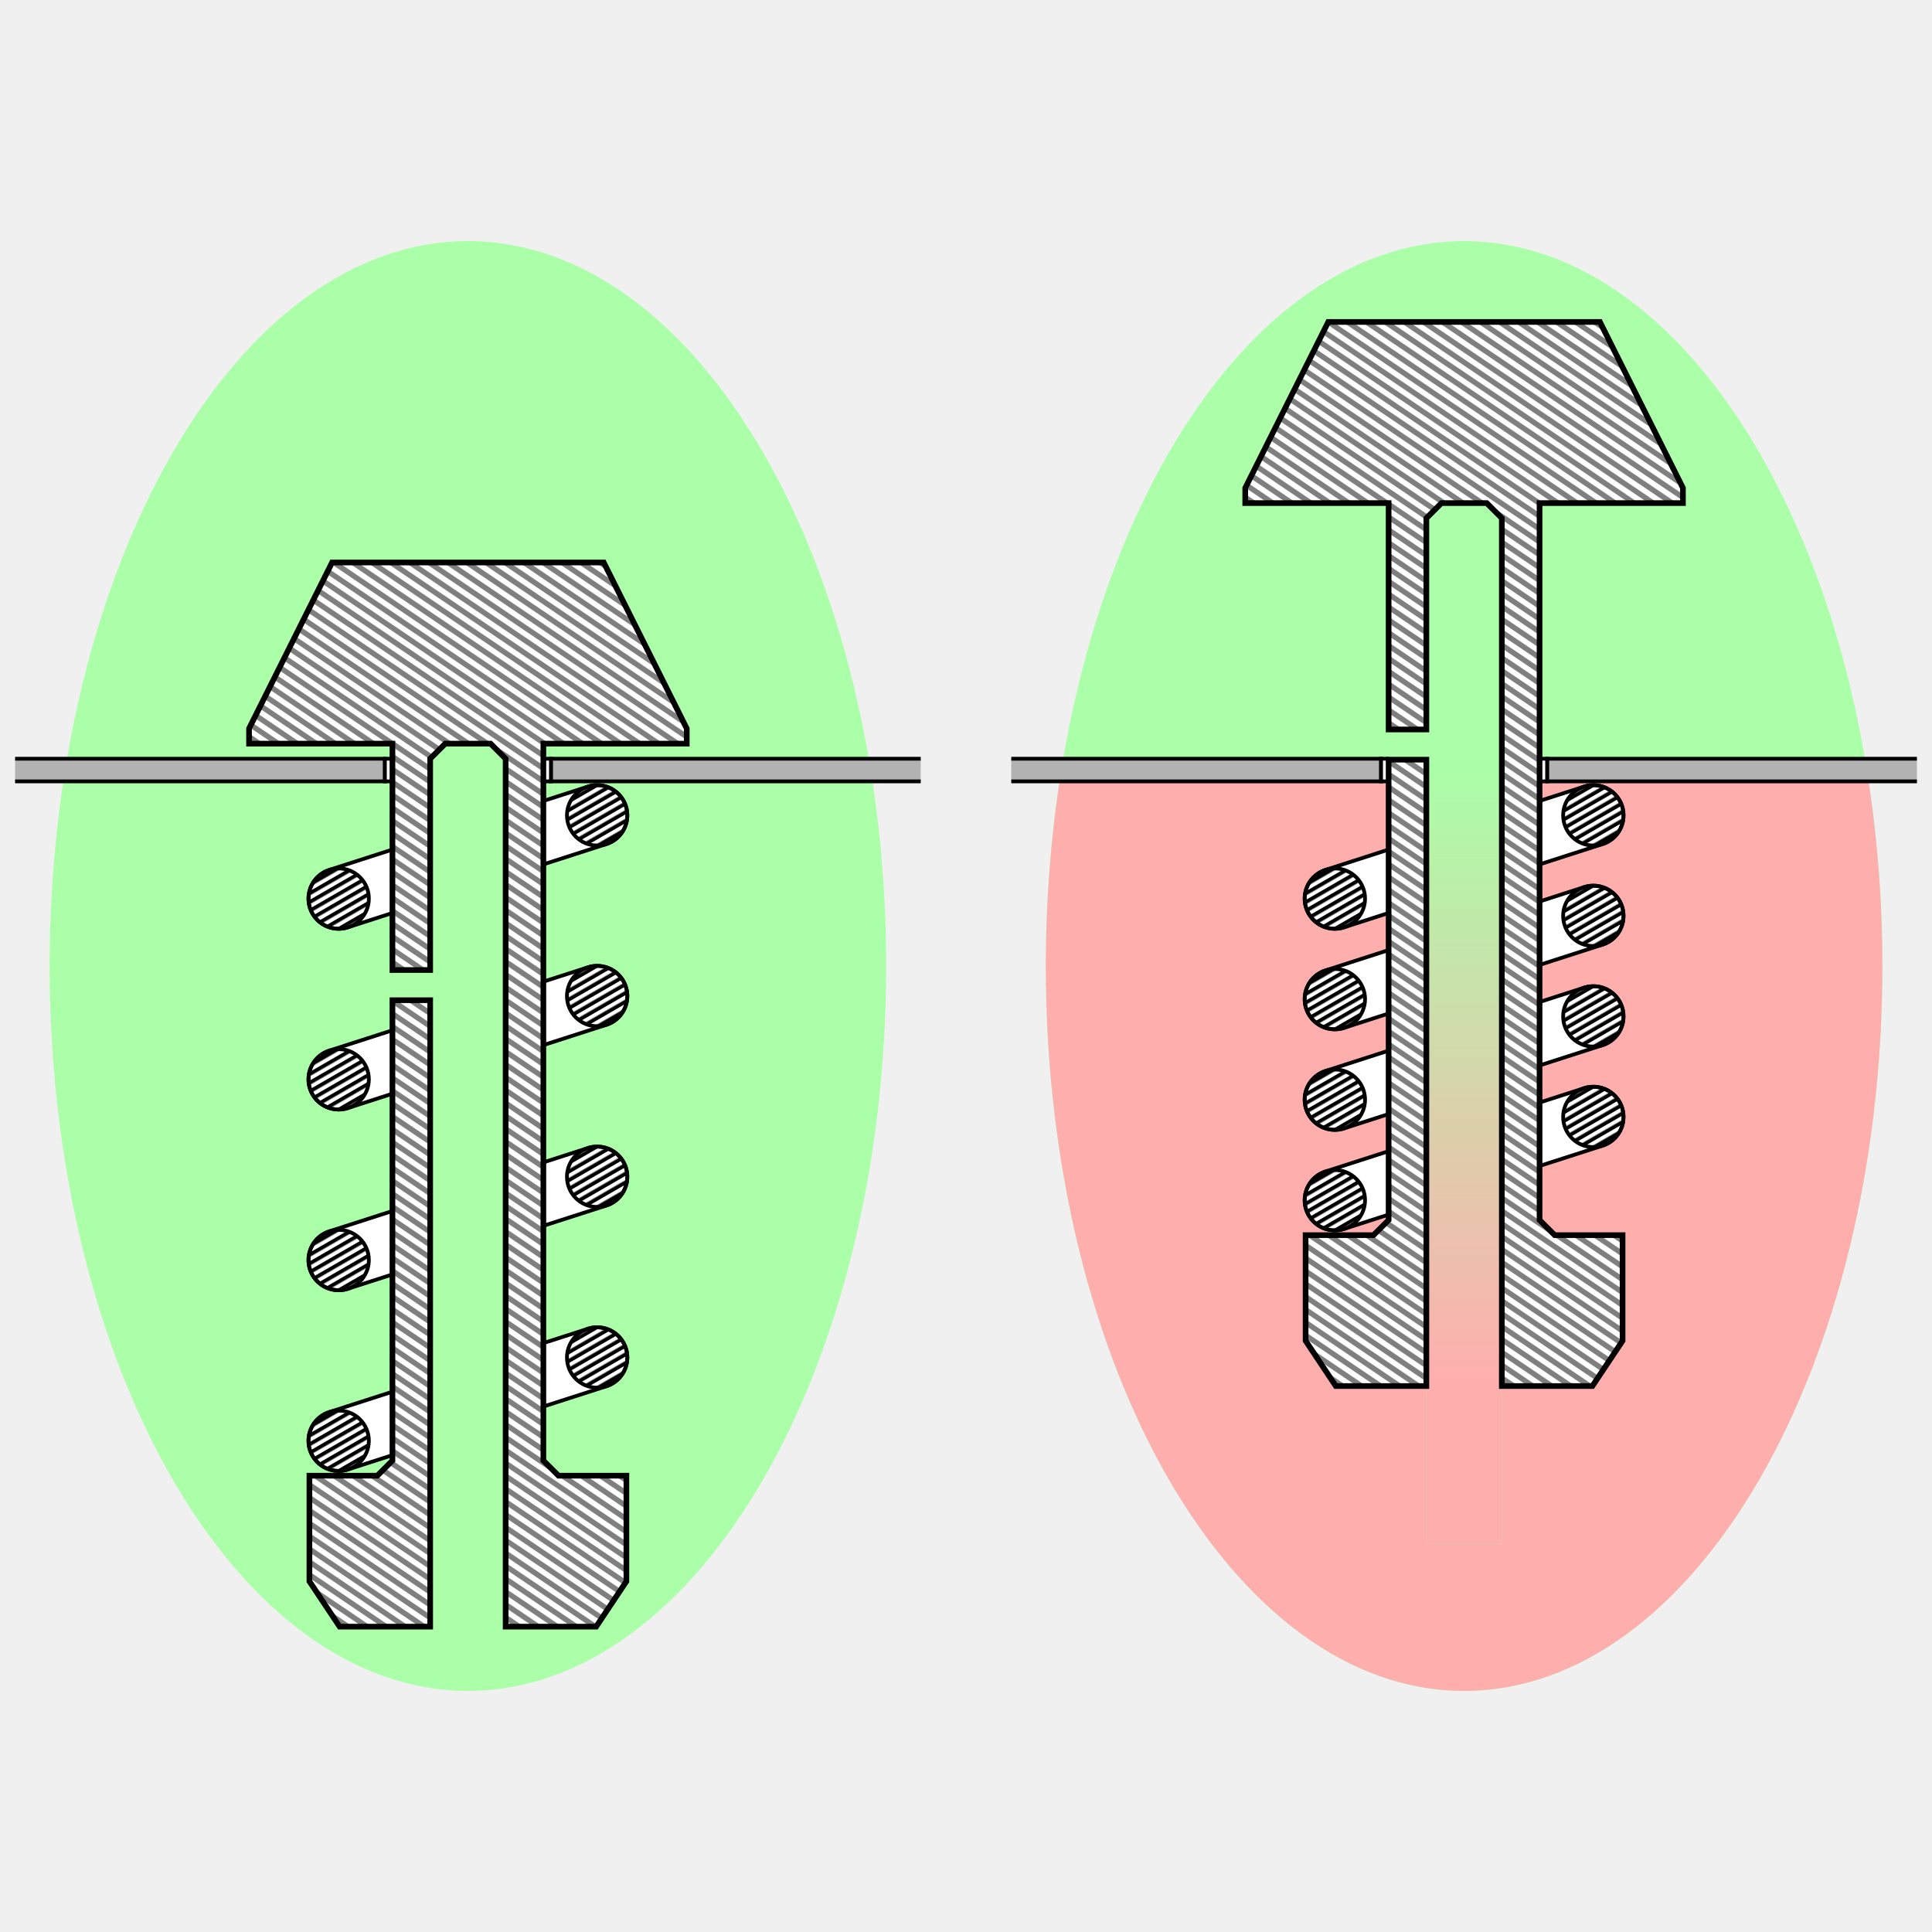
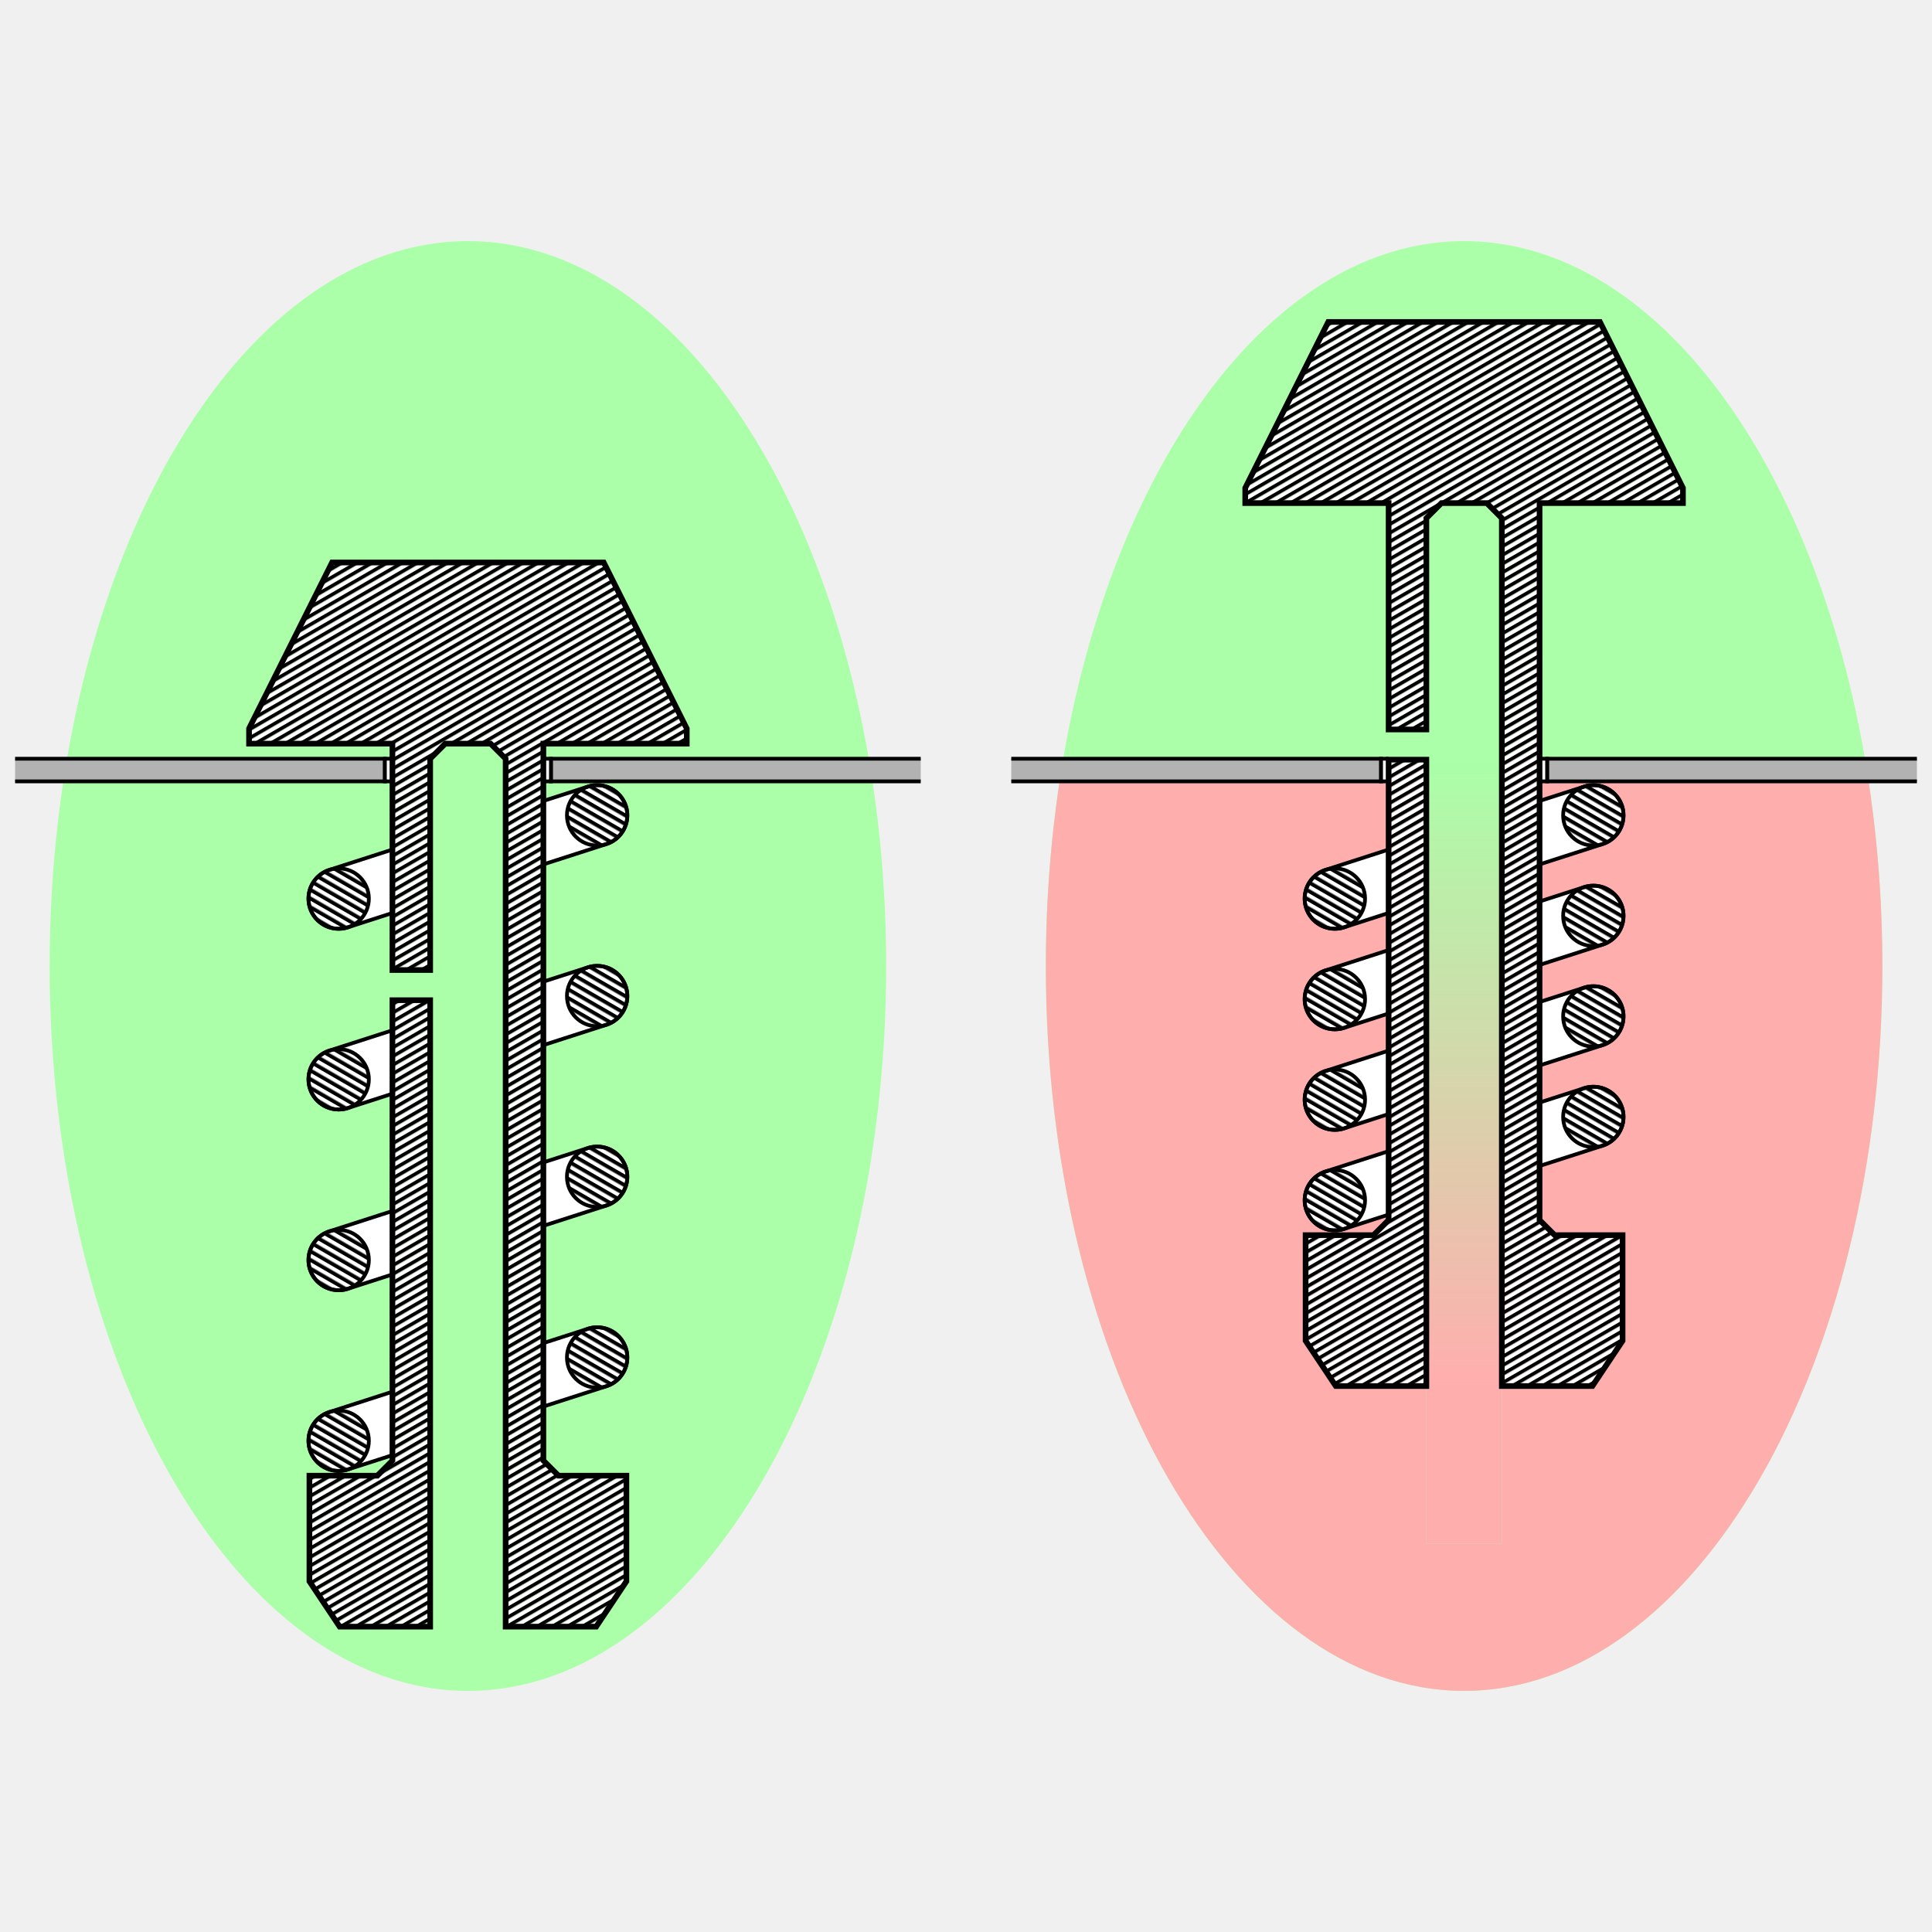
<svg xmlns="http://www.w3.org/2000/svg" xmlns:xlink="http://www.w3.org/1999/xlink" version="1.1" viewBox="0 0 512 512">
  <defs>
-     <pattern id="Strips1_1-8" width="2" height="1" patternTransform="rotate(60)" patternUnits="userSpaceOnUse">
-       <rect width="1" height="2" y="-0.5" />
+     <pattern id="pattern1" width="2" height="1" patternTransform="rotate(-60)" patternUnits="userSpaceOnUse">
+       <rect width="1" height="2" />
    </pattern>
-     <pattern id="pattern4885" patternTransform="matrix(-.79064 1.1693 21.741 14.7 232.62 13.961)" xlink:href="#Strips1_1" />
-     <pattern id="Strips1_1" width="2" height="1" patternTransform="translate(0) scale(10)" patternUnits="userSpaceOnUse">
-       <rect width="1" height="2" y="-0.5" />
+     <pattern id="pattern2" width="2" height="1" patternTransform="rotate(60)" patternUnits="userSpaceOnUse">
+       <rect fill="#000" width="1" height="2" />
+       <rect fill="#fff" width="1" height="2" x="1" />
    </pattern>
-     <linearGradient id="linearGradient102224" x1="700" x2="700" y1="268" y2="427.62" gradientTransform="matrix(1 0 0 1.04 -312 -77.646)" gradientUnits="userSpaceOnUse">
+     <linearGradient id="gradient" x1="700" x2="700" y1="268" y2="427.62" gradientTransform="matrix(1 0 0 1.04 -312 -77.646)" gradientUnits="userSpaceOnUse">
      <stop stop-color="#ffaeae" stop-opacity="0" offset="0" />
      <stop stop-color="#ffaeae" offset="1" />
    </linearGradient>
  </defs>
  <ellipse fill="#aaffa8" cx="124" cy="256" rx="110.84" ry="192.1" />
  <g stroke="#000" stroke-width="1px">
    <path fill="#b2b2b2" d="m4 207.07h98v-6h-98" />
    <path fill="#b2b2b2" d="m244 207.07h-98v-6h98" />
    <path fill="#fff" d="m104 201.07h-2v6h2" />
    <path fill="#fff" d="m144 201.07h2v6h-2" />
  </g>
-   <g id="aaaaaaaaaaa" stroke="#000" transform="translate(0 -4.8919e-5)">
+   <g id="bar" stroke="#000" transform="translate(0 -4.8919e-5)">
    <path fill="#fff" d="m104 368.82-16.703 5.381c-2.72 0.877-4.766 3.138-5.368 5.932-0.601 2.795 0.334 5.697 2.453 7.615s5.101 2.559 7.821 1.682l11.797-3.8z" style="font-variation-settings:normal" />
-     <circle fill="url(#Strips1_1-8)" r="8" cx="89.75" cy="381.82" style="font-variation-settings:normal" />
+     <circle fill="url(#pattern1)" r="8" cx="89.75" cy="381.82" style="font-variation-settings:normal" />
  </g>
  <ellipse fill="#aaffa8" cx="388" cy="256" rx="110.84" ry="192.1" />
  <path fill="#ffaeae" d="m281.79 201.07a110.84 192.1 0 0 0-4.629 54.926 110.84 192.1 0 0 0 110.84 192.1 110.84 192.1 0 0 0 110.84-192.1 110.84 192.1 0 0 0-4.629-54.926h-96.213v208h-20v-208z" />
  <g stroke="#000" stroke-width="1px">
    <path fill="#b2b2b2" d="m268 207.07h98v-6h-98" />
    <path fill="#b2b2b2" d="m508 207.07h-98v-6h98" />
    <path fill="#fff" d="m368 201.07h-2v6h2" />
    <path fill="#fff" d="m408 201.07h2v6h-2" />
  </g>
-   <path fill="url(#linearGradient102224)" d="m378 201.07h20v208h-20z" />
-   <use width="100%" height="100%" x="-260" y="-600" transform="rotate(180 126 38.908)" xlink:href="#aaaaaaaaaaa" />
-   <use width="100%" height="100%" x="-260" y="-600" transform="rotate(180 126 25.587)" xlink:href="#aaaaaaaaaaa" />
-   <use width="100%" height="100%" x="-260" y="-600" transform="rotate(180 126 12.266)" xlink:href="#aaaaaaaaaaa" />
-   <use width="100%" height="100%" x="-260" y="-600" transform="rotate(180 -6.0001 70.784)" xlink:href="#aaaaaaaaaaa" />
-   <use width="100%" height="100%" x="-260" y="-600" transform="rotate(180 -6 46.838)" xlink:href="#aaaaaaaaaaa" />
-   <use width="100%" height="100%" x="-260" y="-600" transform="rotate(180 126 -1.055)" xlink:href="#aaaaaaaaaaa" />
-   <use width="100%" height="100%" x="-260" y="-600" transform="rotate(180 -6 22.891)" xlink:href="#aaaaaaaaaaa" />
-   <use width="100%" height="100%" x="-260" y="-600" transform="rotate(180 -6 -1.055)" xlink:href="#aaaaaaaaaaa" />
-   <use width="100%" height="100%" x="200" transform="translate(64 -63.75)" xlink:href="#aaaaaaaaaaa" />
-   <use width="100%" height="100%" x="200" transform="translate(64 -117.04)" xlink:href="#aaaaaaaaaaa" />
-   <use width="100%" height="100%" x="200" transform="translate(-200 -47.893)" xlink:href="#aaaaaaaaaaa" />
-   <use width="100%" height="100%" x="200" transform="translate(64 -90.393)" xlink:href="#aaaaaaaaaaa" />
-   <use width="100%" height="100%" x="200" transform="translate(-200 -95.785)" xlink:href="#aaaaaaaaaaa" />
-   <use width="100%" height="100%" x="200" transform="translate(-200 -143.68)" xlink:href="#aaaaaaaaaaa" />
-   <use width="100%" height="100%" x="200" transform="translate(64 -143.68)" xlink:href="#aaaaaaaaaaa" />
-   <path fill="#fff" stroke="#000" stroke-width="1.5" d="m352 85.32-22 44v4h38v60h10v-56l4-4h12l4 4v230h24l8-12v-28h-18l-4-4v-190h38v-4l-22-44zm16 116v122l-4 4h-18v28l8 12h24v-166z" />
-   <path fill="#fff" stroke="#000" stroke-width="1.5" d="m88 149.07-22 44v4h38v60h10v-56l4-4h12l4 4v230h24l8-12v-28h-18l-4-4v-190h38v-4l-22-44zm16 116v122l-4 4h-18v28l8 12h24v-166z" />
-   <path fill="url(#pattern4885)" opacity=".5" d="m352 85.32-22 44v4h38v60h10v-56l4-4h12l4 4v230h24l8-12v-28h-18l-4-4v-190h38v-4l-22-44zm16 116v122l-4 4h-18v28l8 12h24v-166z" />
-   <path fill="url(#pattern4885)" opacity=".5" d="m88 149.07-22 44v4h38v60h10v-56l4-4h12l4 4v230h24l8-12v-28h-18l-4-4v-190h38v-4l-22-44zm16 116v122l-4 4h-18v28l8 12h24v-166z" />
+   <path fill="url(#gradient)" d="m378 201.07h20v208h-20z" />
+   <use x="-260" y="-600" transform="rotate(180 126 38.908)" xlink:href="#bar" />
+   <use x="-260" y="-600" transform="rotate(180 126 25.587)" xlink:href="#bar" />
+   <use x="-260" y="-600" transform="rotate(180 126 12.266)" xlink:href="#bar" />
+   <use x="-260" y="-600" transform="rotate(180 -6.0001 70.784)" xlink:href="#bar" />
+   <use x="-260" y="-600" transform="rotate(180 -6 46.838)" xlink:href="#bar" />
+   <use x="-260" y="-600" transform="rotate(180 126 -1.055)" xlink:href="#bar" />
+   <use x="-260" y="-600" transform="rotate(180 -6 22.891)" xlink:href="#bar" />
+   <use x="-260" y="-600" transform="rotate(180 -6 -1.055)" xlink:href="#bar" />
+   <use x="200" transform="translate(64 -63.75)" xlink:href="#bar" />
+   <use x="200" transform="translate(64 -117.04)" xlink:href="#bar" />
+   <use x="200" transform="translate(-200 -47.893)" xlink:href="#bar" />
+   <use x="200" transform="translate(64 -90.393)" xlink:href="#bar" />
+   <use x="200" transform="translate(-200 -95.785)" xlink:href="#bar" />
+   <use x="200" transform="translate(-200 -143.68)" xlink:href="#bar" />
+   <use x="200" transform="translate(64 -143.68)" xlink:href="#bar" />
+   <path fill="url(#pattern2)" stroke="#000" stroke-width="1.5" d="m352 85.32-22 44v4h38v60h10v-56l4-4h12l4 4v230h24l8-12v-28h-18l-4-4v-190h38v-4l-22-44zm16 116v122l-4 4h-18v28l8 12h24v-166z" />
+   <path fill="url(#pattern2)" stroke="#000" stroke-width="1.5" d="m88 149.07-22 44v4h38v60h10v-56l4-4h12l4 4v230h24l8-12v-28h-18l-4-4v-190h38v-4l-22-44zm16 116v122l-4 4h-18v28l8 12h24v-166z" />
</svg>
